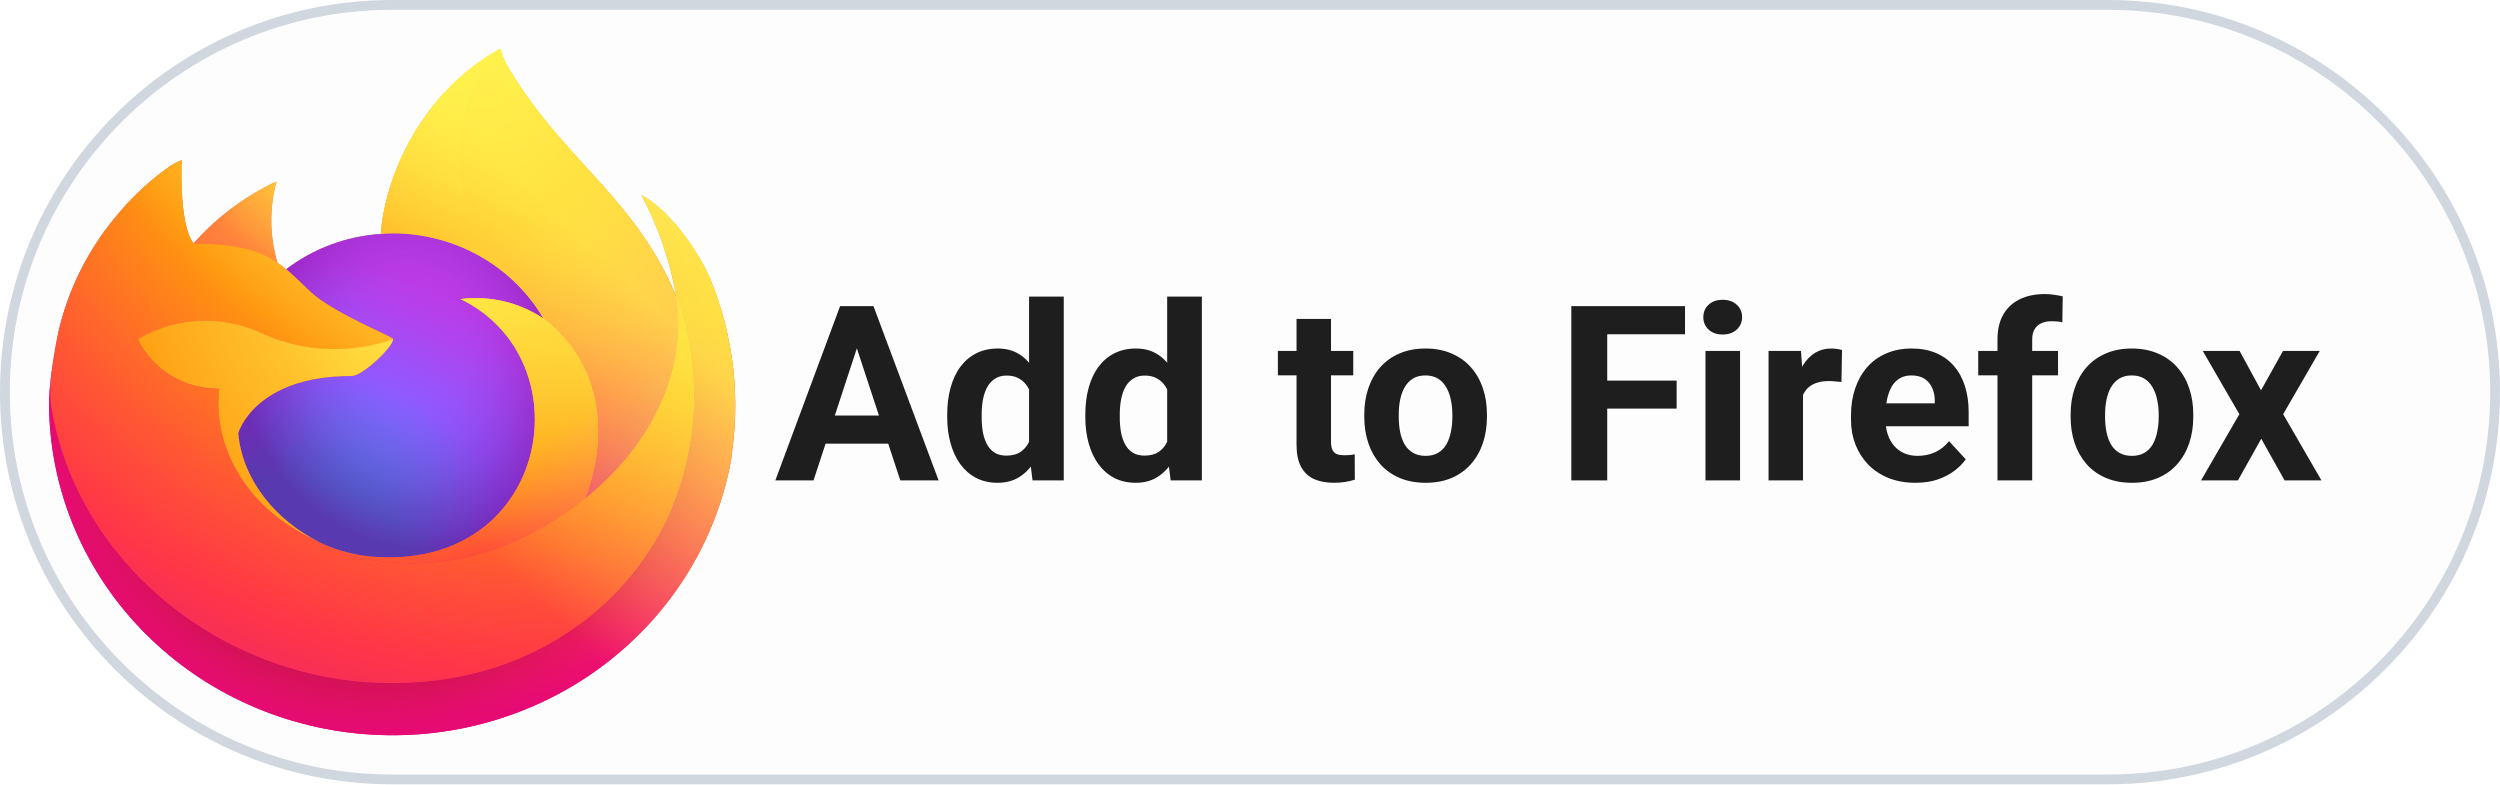
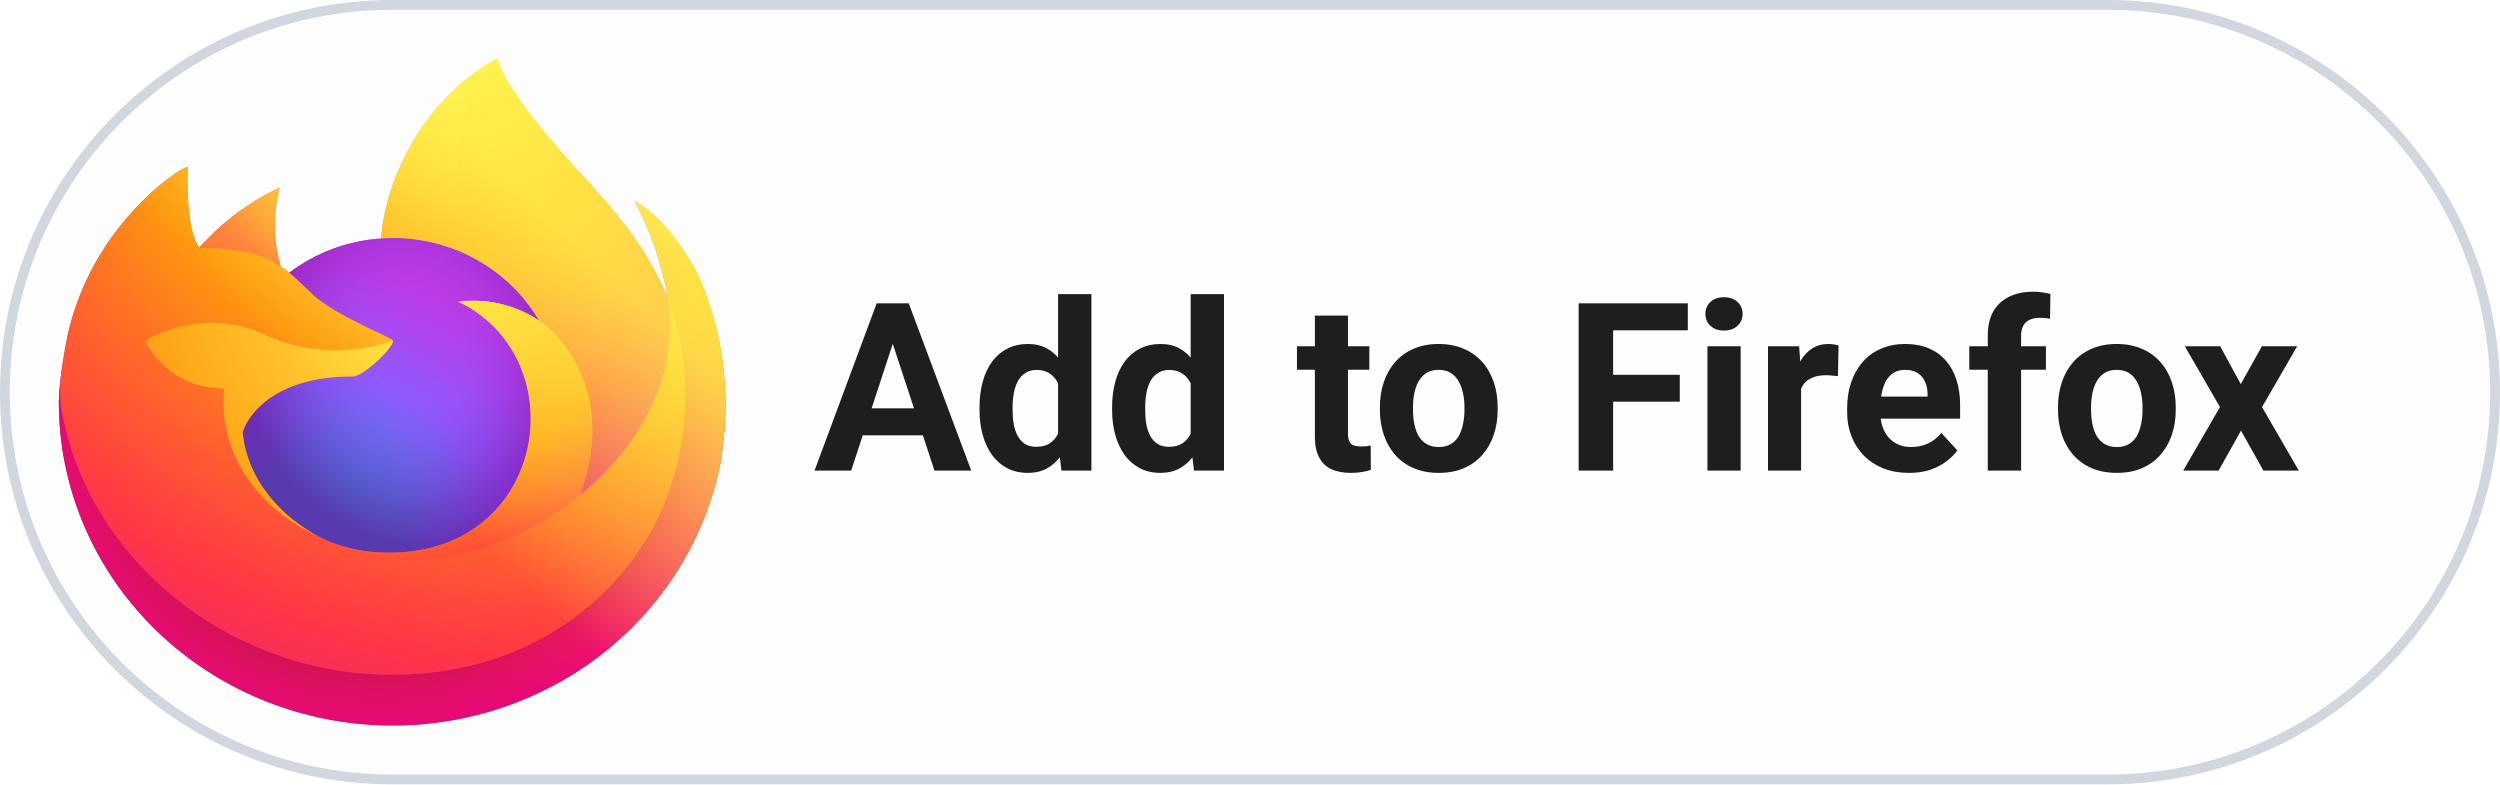
<svg xmlns="http://www.w3.org/2000/svg" width="255" height="80" viewBox="0 0 255 80" fill="none">
  <rect x="0.5" y="0.5" width="254" height="79" rx="39.5" fill="#F6F8FA" fill-opacity="0.2" />
-   <path d="M87.814 34.266L82.98 49H79.085L85.689 31.227H88.168L87.814 34.266ZM91.83 49L86.983 34.266L86.593 31.227H89.095L95.736 49H91.83ZM91.61 42.384V45.252H82.223V42.384H91.61ZM104.964 46.119V30.25H108.504V49H105.318L104.964 46.119ZM96.615 42.555V42.298C96.615 41.289 96.729 40.374 96.957 39.552C97.184 38.722 97.518 38.01 97.957 37.416C98.397 36.822 98.938 36.362 99.581 36.036C100.224 35.711 100.956 35.548 101.778 35.548C102.551 35.548 103.227 35.711 103.805 36.036C104.391 36.362 104.887 36.825 105.294 37.428C105.709 38.022 106.043 38.726 106.295 39.54C106.547 40.345 106.73 41.228 106.844 42.188V42.75C106.73 43.67 106.547 44.524 106.295 45.313C106.043 46.103 105.709 46.795 105.294 47.389C104.887 47.975 104.391 48.43 103.805 48.756C103.219 49.081 102.535 49.244 101.754 49.244C100.932 49.244 100.2 49.077 99.557 48.744C98.922 48.41 98.385 47.942 97.945 47.34C97.514 46.738 97.184 46.03 96.957 45.216C96.729 44.402 96.615 43.515 96.615 42.555ZM100.13 42.298V42.555C100.13 43.1 100.171 43.609 100.252 44.081C100.342 44.553 100.484 44.972 100.68 45.338C100.883 45.696 101.144 45.977 101.461 46.18C101.786 46.376 102.181 46.473 102.645 46.473C103.247 46.473 103.744 46.339 104.134 46.07C104.525 45.794 104.822 45.415 105.025 44.935C105.237 44.455 105.359 43.901 105.392 43.275V41.676C105.367 41.163 105.294 40.703 105.172 40.296C105.058 39.881 104.887 39.527 104.659 39.234C104.439 38.941 104.163 38.714 103.829 38.551C103.504 38.388 103.117 38.307 102.669 38.307C102.214 38.307 101.823 38.412 101.498 38.624C101.172 38.828 100.908 39.108 100.704 39.466C100.509 39.824 100.362 40.248 100.265 40.736C100.175 41.216 100.13 41.737 100.13 42.298ZM119.051 46.119V30.25H122.591V49H119.405L119.051 46.119ZM110.702 42.555V42.298C110.702 41.289 110.816 40.374 111.043 39.552C111.271 38.722 111.605 38.01 112.044 37.416C112.484 36.822 113.025 36.362 113.668 36.036C114.311 35.711 115.043 35.548 115.865 35.548C116.638 35.548 117.314 35.711 117.892 36.036C118.478 36.362 118.974 36.825 119.381 37.428C119.796 38.022 120.13 38.726 120.382 39.54C120.634 40.345 120.817 41.228 120.931 42.188V42.75C120.817 43.67 120.634 44.524 120.382 45.313C120.13 46.103 119.796 46.795 119.381 47.389C118.974 47.975 118.478 48.43 117.892 48.756C117.306 49.081 116.622 49.244 115.841 49.244C115.019 49.244 114.286 49.077 113.644 48.744C113.009 48.41 112.472 47.942 112.032 47.34C111.601 46.738 111.271 46.03 111.043 45.216C110.816 44.402 110.702 43.515 110.702 42.555ZM114.217 42.298V42.555C114.217 43.1 114.258 43.609 114.339 44.081C114.429 44.553 114.571 44.972 114.767 45.338C114.97 45.696 115.23 45.977 115.548 46.18C115.873 46.376 116.268 46.473 116.732 46.473C117.334 46.473 117.831 46.339 118.221 46.07C118.612 45.794 118.909 45.415 119.112 44.935C119.324 44.455 119.446 43.901 119.479 43.275V41.676C119.454 41.163 119.381 40.703 119.259 40.296C119.145 39.881 118.974 39.527 118.746 39.234C118.526 38.941 118.25 38.714 117.916 38.551C117.59 38.388 117.204 38.307 116.756 38.307C116.301 38.307 115.91 38.412 115.584 38.624C115.259 38.828 114.994 39.108 114.791 39.466C114.596 39.824 114.449 40.248 114.352 40.736C114.262 41.216 114.217 41.737 114.217 42.298ZM138.033 35.792V38.282H130.343V35.792H138.033ZM132.247 32.533H135.763V45.02C135.763 45.403 135.812 45.696 135.909 45.899C136.015 46.103 136.17 46.245 136.373 46.327C136.576 46.4 136.833 46.437 137.142 46.437C137.362 46.437 137.557 46.428 137.728 46.412C137.907 46.388 138.058 46.363 138.18 46.339L138.192 48.927C137.891 49.024 137.565 49.102 137.215 49.159C136.865 49.216 136.479 49.244 136.056 49.244C135.283 49.244 134.607 49.118 134.029 48.866C133.46 48.605 133.02 48.19 132.711 47.621C132.402 47.051 132.247 46.302 132.247 45.374V32.533ZM139.156 42.53V42.274C139.156 41.306 139.295 40.414 139.571 39.601C139.848 38.779 140.251 38.067 140.78 37.464C141.309 36.862 141.96 36.394 142.733 36.06C143.506 35.719 144.393 35.548 145.394 35.548C146.395 35.548 147.286 35.719 148.067 36.06C148.849 36.394 149.504 36.862 150.033 37.464C150.57 38.067 150.977 38.779 151.253 39.601C151.53 40.414 151.668 41.306 151.668 42.274V42.53C151.668 43.491 151.53 44.382 151.253 45.204C150.977 46.017 150.57 46.73 150.033 47.34C149.504 47.942 148.853 48.41 148.08 48.744C147.306 49.077 146.419 49.244 145.418 49.244C144.417 49.244 143.526 49.077 142.745 48.744C141.972 48.41 141.317 47.942 140.78 47.34C140.251 46.73 139.848 46.017 139.571 45.204C139.295 44.382 139.156 43.491 139.156 42.53ZM142.672 42.274V42.53C142.672 43.084 142.721 43.6 142.818 44.081C142.916 44.561 143.071 44.984 143.282 45.35C143.502 45.708 143.787 45.989 144.137 46.192C144.487 46.396 144.914 46.498 145.418 46.498C145.907 46.498 146.326 46.396 146.676 46.192C147.026 45.989 147.306 45.708 147.518 45.35C147.73 44.984 147.884 44.561 147.982 44.081C148.088 43.6 148.141 43.084 148.141 42.53V42.274C148.141 41.737 148.088 41.232 147.982 40.76C147.884 40.28 147.726 39.857 147.506 39.491C147.294 39.116 147.014 38.823 146.664 38.612C146.314 38.4 145.89 38.294 145.394 38.294C144.898 38.294 144.474 38.4 144.125 38.612C143.783 38.823 143.502 39.116 143.282 39.491C143.071 39.857 142.916 40.28 142.818 40.76C142.721 41.232 142.672 41.737 142.672 42.274ZM163.937 31.227V49H160.274V31.227H163.937ZM171.017 38.819V41.676H162.936V38.819H171.017ZM171.871 31.227V34.095H162.936V31.227H171.871ZM177.486 35.792V49H173.958V35.792H177.486ZM173.739 32.35C173.739 31.837 173.918 31.414 174.276 31.08C174.634 30.746 175.114 30.58 175.716 30.58C176.31 30.58 176.786 30.746 177.145 31.08C177.511 31.414 177.694 31.837 177.694 32.35C177.694 32.862 177.511 33.285 177.145 33.619C176.786 33.953 176.31 34.12 175.716 34.12C175.114 34.12 174.634 33.953 174.276 33.619C173.918 33.285 173.739 32.862 173.739 32.35ZM183.907 38.673V49H180.392V35.792H183.7L183.907 38.673ZM187.887 35.706L187.826 38.966C187.655 38.941 187.447 38.921 187.203 38.905C186.967 38.88 186.751 38.868 186.556 38.868C186.06 38.868 185.628 38.933 185.262 39.063C184.904 39.185 184.603 39.369 184.359 39.613C184.123 39.857 183.944 40.154 183.822 40.504C183.708 40.854 183.643 41.253 183.626 41.7L182.918 41.48C182.918 40.626 183.004 39.841 183.175 39.124C183.346 38.4 183.594 37.77 183.919 37.232C184.253 36.695 184.66 36.28 185.14 35.987C185.62 35.694 186.17 35.548 186.788 35.548C186.983 35.548 187.183 35.564 187.386 35.597C187.59 35.621 187.757 35.658 187.887 35.706ZM195.382 49.244C194.356 49.244 193.437 49.081 192.623 48.756C191.809 48.422 191.118 47.962 190.548 47.377C189.986 46.791 189.555 46.111 189.254 45.338C188.953 44.557 188.802 43.727 188.802 42.848V42.359C188.802 41.358 188.945 40.443 189.229 39.613C189.514 38.783 189.921 38.062 190.45 37.452C190.987 36.842 191.638 36.374 192.403 36.048C193.168 35.715 194.031 35.548 194.991 35.548C195.927 35.548 196.757 35.703 197.481 36.012C198.206 36.321 198.812 36.76 199.3 37.33C199.797 37.9 200.171 38.583 200.423 39.381C200.676 40.17 200.802 41.049 200.802 42.018V43.482H190.304V41.139H197.347V40.87C197.347 40.382 197.258 39.947 197.079 39.564C196.908 39.173 196.647 38.864 196.297 38.636C195.947 38.408 195.5 38.294 194.955 38.294C194.491 38.294 194.092 38.396 193.758 38.6C193.425 38.803 193.152 39.088 192.94 39.454C192.737 39.82 192.582 40.252 192.477 40.748C192.379 41.236 192.33 41.773 192.33 42.359V42.848C192.33 43.377 192.403 43.865 192.55 44.312C192.704 44.76 192.92 45.147 193.197 45.472C193.482 45.798 193.823 46.05 194.222 46.229C194.629 46.408 195.089 46.498 195.602 46.498C196.236 46.498 196.826 46.376 197.372 46.131C197.925 45.879 198.401 45.501 198.8 44.996L200.509 46.852C200.232 47.25 199.854 47.633 199.374 47.999C198.902 48.365 198.332 48.666 197.665 48.902C196.997 49.13 196.236 49.244 195.382 49.244ZM207.284 49H203.744V34.62C203.744 33.619 203.939 32.777 204.33 32.093C204.728 31.401 205.286 30.881 206.002 30.531C206.726 30.173 207.585 29.994 208.578 29.994C208.903 29.994 209.216 30.018 209.518 30.067C209.819 30.108 210.112 30.16 210.396 30.226L210.36 32.874C210.205 32.834 210.042 32.805 209.872 32.789C209.701 32.773 209.501 32.765 209.273 32.765C208.85 32.765 208.488 32.838 208.187 32.984C207.894 33.123 207.67 33.33 207.516 33.607C207.361 33.884 207.284 34.221 207.284 34.62V49ZM209.92 35.792V38.282H201.778V35.792H209.92ZM211.202 42.53V42.274C211.202 41.306 211.34 40.414 211.617 39.601C211.894 38.779 212.297 38.067 212.826 37.464C213.355 36.862 214.006 36.394 214.779 36.06C215.552 35.719 216.439 35.548 217.44 35.548C218.441 35.548 219.332 35.719 220.113 36.06C220.895 36.394 221.55 36.862 222.079 37.464C222.616 38.067 223.023 38.779 223.299 39.601C223.576 40.414 223.714 41.306 223.714 42.274V42.53C223.714 43.491 223.576 44.382 223.299 45.204C223.023 46.017 222.616 46.73 222.079 47.34C221.55 47.942 220.899 48.41 220.125 48.744C219.352 49.077 218.465 49.244 217.464 49.244C216.463 49.244 215.572 49.077 214.791 48.744C214.018 48.41 213.363 47.942 212.826 47.34C212.297 46.73 211.894 46.017 211.617 45.204C211.34 44.382 211.202 43.491 211.202 42.53ZM214.718 42.274V42.53C214.718 43.084 214.767 43.6 214.864 44.081C214.962 44.561 215.117 44.984 215.328 45.35C215.548 45.708 215.833 45.989 216.183 46.192C216.533 46.396 216.96 46.498 217.464 46.498C217.953 46.498 218.372 46.396 218.722 46.192C219.072 45.989 219.352 45.708 219.564 45.35C219.776 44.984 219.93 44.561 220.028 44.081C220.134 43.6 220.187 43.084 220.187 42.53V42.274C220.187 41.737 220.134 41.232 220.028 40.76C219.93 40.28 219.771 39.857 219.552 39.491C219.34 39.116 219.059 38.823 218.709 38.612C218.36 38.4 217.936 38.294 217.44 38.294C216.944 38.294 216.52 38.4 216.17 38.612C215.829 38.823 215.548 39.116 215.328 39.491C215.117 39.857 214.962 40.28 214.864 40.76C214.767 41.232 214.718 41.737 214.718 42.274ZM228.438 35.792L230.624 39.808L232.87 35.792H236.617L232.882 42.249L236.788 49H233.028L230.648 44.752L228.268 49H224.508L228.414 42.249L224.679 35.792H228.438Z" fill="#1E1E1E" />
-   <path d="M72.463 28.504C70.94 24.957 67.852 21.127 65.433 19.916C67.158 23.15 68.355 26.623 68.982 30.212L68.988 30.268C65.026 20.708 58.31 16.848 52.822 8.452C52.545 8.027 52.267 7.602 51.997 7.153C51.842 6.896 51.718 6.665 51.611 6.452C51.383 6.026 51.208 5.575 51.088 5.109C51.088 5.087 51.08 5.066 51.066 5.05C51.051 5.034 51.031 5.024 51.008 5.021C50.987 5.015 50.964 5.015 50.942 5.021C50.938 5.021 50.931 5.029 50.925 5.031C50.92 5.032 50.908 5.04 50.9 5.044L50.913 5.021C42.112 10.011 39.124 19.247 38.852 23.87C35.336 24.103 31.974 25.357 29.205 27.469C28.917 27.232 28.615 27.01 28.301 26.805C27.503 24.099 27.469 21.235 28.203 18.512C24.97 20.028 22.098 22.177 19.768 24.824H19.752C18.363 23.119 18.461 17.499 18.54 16.325C18.129 16.485 17.737 16.686 17.37 16.926C16.144 17.774 14.998 18.724 13.945 19.767C12.746 20.945 11.65 22.218 10.67 23.573V23.578V23.572C8.417 26.664 6.819 30.157 5.968 33.85L5.921 34.074C5.855 34.373 5.618 35.868 5.577 36.193C5.577 36.218 5.571 36.242 5.569 36.267C5.262 37.811 5.072 39.374 5 40.945V41.12C5.015 49.611 8.318 57.787 14.255 64.036C20.192 70.284 28.333 74.15 37.07 74.871C45.807 75.591 54.506 73.114 61.449 67.928C68.392 62.742 73.075 55.224 74.573 46.858C74.632 46.42 74.68 45.987 74.732 45.544C75.454 39.768 74.672 33.909 72.459 28.499L72.463 28.504ZM32.075 55.066C32.239 55.142 32.392 55.224 32.561 55.297L32.585 55.312C32.415 55.233 32.245 55.151 32.075 55.066ZM68.989 30.278V30.246L68.995 30.282L68.989 30.278Z" fill="url(#paint0_linear_3_192)" />
-   <path d="M72.463 28.504C70.94 24.957 67.851 21.127 65.433 19.916C67.157 23.15 68.355 26.623 68.982 30.212V30.244L68.988 30.28C71.689 37.764 71.299 45.97 67.897 53.182C63.881 61.526 54.164 70.078 38.947 69.658C22.51 69.207 8.026 57.393 5.323 41.923C4.83 39.484 5.323 38.247 5.57 36.264C5.233 37.804 5.044 39.371 5.007 40.946V41.121C5.023 49.611 8.325 57.788 14.262 64.036C20.199 70.285 28.34 74.151 37.077 74.871C45.814 75.592 54.513 73.115 61.456 67.928C68.399 62.742 73.082 55.224 74.58 46.858C74.639 46.421 74.687 45.987 74.739 45.545C75.461 39.769 74.68 33.909 72.466 28.5L72.463 28.504Z" fill="url(#paint1_radial_3_192)" />
-   <path d="M72.463 28.504C70.94 24.957 67.851 21.127 65.433 19.916C67.157 23.15 68.355 26.623 68.982 30.212V30.244L68.988 30.28C71.689 37.764 71.299 45.97 67.897 53.182C63.881 61.526 54.164 70.078 38.947 69.658C22.51 69.207 8.026 57.393 5.323 41.923C4.83 39.484 5.323 38.247 5.57 36.264C5.233 37.804 5.044 39.371 5.007 40.946V41.121C5.023 49.611 8.325 57.788 14.262 64.036C20.199 70.285 28.34 74.151 37.077 74.871C45.814 75.592 54.513 73.115 61.456 67.928C68.399 62.742 73.082 55.224 74.58 46.858C74.639 46.421 74.687 45.987 74.739 45.545C75.461 39.769 74.68 33.909 72.466 28.5L72.463 28.504Z" fill="url(#paint2_radial_3_192)" />
-   <path d="M55.429 32.488C55.505 32.539 55.575 32.591 55.647 32.643C54.766 31.131 53.671 29.748 52.392 28.532C41.497 17.983 49.537 5.665 50.893 5.035L50.906 5.016C42.105 10.006 39.116 19.242 38.845 23.864C39.254 23.837 39.659 23.804 40.077 23.804C43.199 23.81 46.265 24.616 48.961 26.141C51.658 27.666 53.889 29.855 55.429 32.486V32.488Z" fill="url(#paint3_radial_3_192)" />
-   <path d="M40.095 34.598C40.037 35.442 36.957 38.352 35.88 38.352C25.917 38.352 24.299 44.189 24.299 44.189C24.74 49.104 28.277 53.154 32.552 55.29C32.748 55.388 32.946 55.477 33.144 55.563C33.487 55.71 33.83 55.846 34.173 55.971C35.64 56.474 37.177 56.761 38.732 56.823C56.2 57.616 59.581 36.6 46.977 30.498C49.95 30.123 52.961 30.831 55.426 32.484C53.886 29.854 51.655 27.664 48.959 26.14C46.262 24.614 43.197 23.808 40.074 23.802C39.658 23.802 39.251 23.836 38.842 23.863C35.326 24.096 31.964 25.35 29.195 27.462C29.73 27.899 30.333 28.484 31.603 29.697C33.981 31.965 40.079 34.315 40.093 34.591L40.095 34.598Z" fill="url(#paint4_radial_3_192)" />
-   <path d="M40.095 34.598C40.037 35.442 36.957 38.352 35.88 38.352C25.917 38.352 24.299 44.189 24.299 44.189C24.74 49.104 28.277 53.154 32.552 55.29C32.748 55.388 32.946 55.477 33.144 55.563C33.487 55.71 33.83 55.846 34.173 55.971C35.64 56.474 37.177 56.761 38.732 56.823C56.2 57.616 59.581 36.6 46.977 30.498C49.95 30.123 52.961 30.831 55.426 32.484C53.886 29.854 51.655 27.664 48.959 26.14C46.262 24.614 43.197 23.808 40.074 23.802C39.658 23.802 39.251 23.836 38.842 23.863C35.326 24.096 31.964 25.35 29.195 27.462C29.73 27.899 30.333 28.484 31.603 29.697C33.981 31.965 40.079 34.315 40.093 34.591L40.095 34.598Z" fill="url(#paint5_radial_3_192)" />
-   <path d="M27.563 26.342C27.847 26.517 28.081 26.669 28.287 26.807C27.488 24.101 27.454 21.237 28.188 18.514C24.956 20.03 22.084 22.179 19.753 24.826C19.924 24.821 25.007 24.733 27.563 26.342Z" fill="url(#paint6_radial_3_192)" />
-   <path d="M5.316 41.925C8.021 57.395 22.504 69.213 38.941 69.66C54.157 70.077 63.877 61.523 67.891 53.184C71.292 45.972 71.683 37.766 68.982 30.282V30.249C68.982 30.224 68.976 30.209 68.982 30.217L68.988 30.274C70.231 38.133 66.103 45.743 59.648 50.9L59.628 50.943C47.052 60.862 35.018 56.926 32.586 55.321C32.416 55.242 32.246 55.16 32.076 55.075C24.744 51.681 21.715 45.217 22.366 39.666C20.625 39.691 18.915 39.227 17.441 38.33C15.968 37.432 14.795 36.141 14.065 34.611C15.989 33.469 18.184 32.824 20.439 32.736C22.695 32.648 24.936 33.121 26.949 34.11C31.098 35.934 35.819 36.113 40.104 34.611C40.09 34.335 33.992 31.984 31.614 29.717C30.344 28.504 29.741 27.92 29.206 27.482C28.917 27.245 28.616 27.023 28.302 26.818C28.094 26.681 27.86 26.532 27.579 26.353C25.023 24.744 19.94 24.833 19.772 24.837H19.755C18.367 23.133 18.464 17.512 18.544 16.338C18.133 16.498 17.741 16.7 17.374 16.939C16.148 17.787 15.002 18.737 13.949 19.78C12.745 20.955 11.645 22.225 10.66 23.577C8.407 26.669 6.809 30.161 5.958 33.854C5.941 33.923 4.696 39.194 5.31 41.927L5.316 41.925Z" fill="url(#paint7_radial_3_192)" />
-   <path d="M52.391 28.531C53.67 29.747 54.766 31.133 55.646 32.645C55.838 32.786 56.018 32.926 56.171 33.062C64.116 40.153 59.953 50.177 59.643 50.886C66.097 45.738 70.221 38.122 68.983 30.261C65.019 20.692 58.296 16.831 52.817 8.435C52.539 8.011 52.261 7.585 51.991 7.136C51.837 6.88 51.713 6.648 51.605 6.436C51.377 6.009 51.202 5.558 51.083 5.092C51.083 5.07 51.075 5.05 51.06 5.033C51.045 5.017 51.025 5.007 51.003 5.004C50.981 4.999 50.959 4.999 50.937 5.004C50.932 5.004 50.925 5.012 50.92 5.014C50.914 5.016 50.903 5.024 50.895 5.027C49.539 5.65 41.501 17.975 52.395 28.516L52.391 28.531Z" fill="url(#paint8_radial_3_192)" />
-   <path d="M56.17 33.066C56.017 32.93 55.837 32.79 55.645 32.649C55.573 32.597 55.503 32.546 55.427 32.494C52.962 30.841 49.951 30.133 46.978 30.508C59.581 36.609 56.2 57.621 38.733 56.833C37.178 56.771 35.641 56.484 34.173 55.981C33.831 55.857 33.488 55.721 33.145 55.573C32.947 55.485 32.749 55.398 32.553 55.3L32.578 55.315C35.013 56.925 47.044 60.858 59.62 50.937L59.64 50.894C59.954 50.184 64.117 40.16 56.168 33.069L56.17 33.066Z" fill="url(#paint9_radial_3_192)" />
-   <path d="M24.299 44.184C24.299 44.184 25.917 38.347 35.881 38.347C36.958 38.347 40.04 35.436 40.096 34.592C35.811 36.095 31.09 35.915 26.94 34.092C24.927 33.103 22.686 32.63 20.431 32.718C18.176 32.805 15.981 33.451 14.057 34.592C14.787 36.122 15.96 37.414 17.433 38.311C18.907 39.209 20.617 39.673 22.357 39.648C21.708 45.196 24.737 51.66 32.068 55.056C32.231 55.133 32.385 55.215 32.553 55.288C28.274 53.147 24.741 49.099 24.299 44.187V44.184Z" fill="url(#paint10_radial_3_192)" />
-   <path d="M72.463 28.504C70.94 24.957 67.852 21.127 65.433 19.916C67.158 23.15 68.355 26.623 68.982 30.212L68.988 30.268C65.026 20.708 58.31 16.848 52.822 8.452C52.545 8.027 52.267 7.602 51.997 7.153C51.842 6.896 51.718 6.665 51.611 6.452C51.383 6.026 51.208 5.575 51.088 5.109C51.088 5.087 51.08 5.066 51.066 5.05C51.051 5.034 51.031 5.024 51.009 5.021C50.987 5.015 50.964 5.015 50.943 5.021C50.938 5.021 50.931 5.029 50.925 5.031C50.92 5.032 50.908 5.04 50.9 5.044L50.914 5.021C42.112 10.011 39.124 19.247 38.853 23.87C39.261 23.843 39.666 23.809 40.084 23.809C43.207 23.815 46.272 24.622 48.969 26.146C51.665 27.671 53.897 29.861 55.436 32.491C52.971 30.838 49.96 30.13 46.987 30.505C59.591 36.607 56.209 57.618 38.742 56.83C37.187 56.768 35.65 56.481 34.183 55.978C33.84 55.854 33.497 55.718 33.154 55.57C32.956 55.483 32.758 55.395 32.563 55.297L32.587 55.312C32.417 55.233 32.247 55.151 32.077 55.066C32.241 55.142 32.394 55.224 32.563 55.297C28.283 53.156 24.75 49.108 24.309 44.196C24.309 44.196 25.926 38.359 35.891 38.359C36.968 38.359 40.05 35.449 40.105 34.605C40.091 34.329 33.993 31.978 31.615 29.711C30.345 28.498 29.742 27.914 29.207 27.476C28.919 27.239 28.617 27.017 28.303 26.812C27.505 24.106 27.471 21.242 28.205 18.519C24.972 20.035 22.1 22.184 19.77 24.831H19.754C18.365 23.126 18.463 17.506 18.542 16.332C18.131 16.492 17.739 16.694 17.372 16.933C16.146 17.781 15 18.731 13.947 19.774C12.748 20.952 11.652 22.225 10.672 23.58C8.419 26.672 6.821 30.164 5.97 33.857L5.923 34.081C5.857 34.38 5.562 35.896 5.519 36.222C5.249 37.787 5.076 39.366 5.002 40.952V41.127C5.018 49.618 8.32 57.794 14.257 64.043C20.194 70.291 28.335 74.157 37.072 74.877C45.809 75.598 54.508 73.121 61.451 67.935C68.394 62.749 73.077 55.231 74.575 46.865C74.634 46.427 74.681 45.994 74.734 45.551C75.456 39.775 74.674 33.916 72.461 28.506L72.463 28.504Z" fill="url(#paint11_linear_3_192)" />
+   <path d="M91.461 33.855L86.82 48H83.082L89.422 30.938H91.801L91.461 33.855ZM95.316 48L90.664 33.855L90.289 30.938H92.691L99.066 48H95.316ZM95.106 41.648V44.402H86.094V41.648H95.106ZM107.926 45.234V30H111.324V48H108.266L107.926 45.234ZM99.91 41.812V41.566C99.91 40.598 100.02 39.719 100.238 38.93C100.457 38.133 100.777 37.449 101.199 36.879C101.621 36.309 102.141 35.867 102.758 35.555C103.375 35.242 104.078 35.086 104.867 35.086C105.609 35.086 106.258 35.242 106.812 35.555C107.375 35.867 107.852 36.312 108.242 36.891C108.641 37.461 108.961 38.137 109.203 38.918C109.445 39.691 109.621 40.539 109.73 41.461V42C109.621 42.883 109.445 43.703 109.203 44.461C108.961 45.219 108.641 45.883 108.242 46.453C107.852 47.016 107.375 47.453 106.812 47.766C106.25 48.078 105.594 48.234 104.844 48.234C104.055 48.234 103.352 48.074 102.734 47.754C102.125 47.434 101.609 46.984 101.188 46.406C100.773 45.828 100.457 45.148 100.238 44.367C100.02 43.586 99.91 42.734 99.91 41.812ZM103.285 41.566V41.812C103.285 42.336 103.324 42.824 103.402 43.277C103.488 43.73 103.625 44.133 103.812 44.484C104.008 44.828 104.258 45.098 104.562 45.293C104.875 45.48 105.254 45.574 105.699 45.574C106.277 45.574 106.754 45.445 107.129 45.188C107.504 44.922 107.789 44.559 107.984 44.098C108.188 43.637 108.305 43.105 108.336 42.504V40.969C108.312 40.477 108.242 40.035 108.125 39.645C108.016 39.246 107.852 38.906 107.633 38.625C107.422 38.344 107.156 38.125 106.836 37.969C106.523 37.812 106.152 37.734 105.723 37.734C105.285 37.734 104.91 37.836 104.598 38.039C104.285 38.234 104.031 38.504 103.836 38.848C103.648 39.191 103.508 39.598 103.414 40.066C103.328 40.527 103.285 41.027 103.285 41.566ZM121.449 45.234V30H124.848V48H121.789L121.449 45.234ZM113.434 41.812V41.566C113.434 40.598 113.543 39.719 113.762 38.93C113.98 38.133 114.301 37.449 114.723 36.879C115.145 36.309 115.664 35.867 116.281 35.555C116.898 35.242 117.602 35.086 118.391 35.086C119.133 35.086 119.781 35.242 120.336 35.555C120.898 35.867 121.375 36.312 121.766 36.891C122.164 37.461 122.484 38.137 122.727 38.918C122.969 39.691 123.145 40.539 123.254 41.461V42C123.145 42.883 122.969 43.703 122.727 44.461C122.484 45.219 122.164 45.883 121.766 46.453C121.375 47.016 120.898 47.453 120.336 47.766C119.773 48.078 119.117 48.234 118.367 48.234C117.578 48.234 116.875 48.074 116.258 47.754C115.648 47.434 115.133 46.984 114.711 46.406C114.297 45.828 113.98 45.148 113.762 44.367C113.543 43.586 113.434 42.734 113.434 41.812ZM116.809 41.566V41.812C116.809 42.336 116.848 42.824 116.926 43.277C117.012 43.73 117.148 44.133 117.336 44.484C117.531 44.828 117.781 45.098 118.086 45.293C118.398 45.48 118.777 45.574 119.223 45.574C119.801 45.574 120.277 45.445 120.652 45.188C121.027 44.922 121.312 44.559 121.508 44.098C121.711 43.637 121.828 43.105 121.859 42.504V40.969C121.836 40.477 121.766 40.035 121.648 39.645C121.539 39.246 121.375 38.906 121.156 38.625C120.945 38.344 120.68 38.125 120.359 37.969C120.047 37.812 119.676 37.734 119.246 37.734C118.809 37.734 118.434 37.836 118.121 38.039C117.809 38.234 117.555 38.504 117.359 38.848C117.172 39.191 117.031 39.598 116.938 40.066C116.852 40.527 116.809 41.027 116.809 41.566ZM139.672 35.32V37.711H132.289V35.32H139.672ZM134.117 32.191H137.492V44.18C137.492 44.547 137.539 44.828 137.633 45.023C137.734 45.219 137.883 45.355 138.078 45.434C138.273 45.504 138.52 45.539 138.816 45.539C139.027 45.539 139.215 45.531 139.379 45.516C139.551 45.492 139.695 45.469 139.812 45.445L139.824 47.93C139.535 48.023 139.223 48.098 138.887 48.152C138.551 48.207 138.18 48.234 137.773 48.234C137.031 48.234 136.383 48.113 135.828 47.871C135.281 47.621 134.859 47.223 134.562 46.676C134.266 46.129 134.117 45.41 134.117 44.52V32.191ZM140.75 41.789V41.543C140.75 40.613 140.883 39.758 141.148 38.977C141.414 38.188 141.801 37.504 142.309 36.926C142.816 36.348 143.441 35.898 144.184 35.578C144.926 35.25 145.777 35.086 146.738 35.086C147.699 35.086 148.555 35.25 149.305 35.578C150.055 35.898 150.684 36.348 151.191 36.926C151.707 37.504 152.098 38.188 152.363 38.977C152.629 39.758 152.762 40.613 152.762 41.543V41.789C152.762 42.711 152.629 43.566 152.363 44.355C152.098 45.137 151.707 45.82 151.191 46.406C150.684 46.984 150.059 47.434 149.316 47.754C148.574 48.074 147.723 48.234 146.762 48.234C145.801 48.234 144.945 48.074 144.195 47.754C143.453 47.434 142.824 46.984 142.309 46.406C141.801 45.82 141.414 45.137 141.148 44.355C140.883 43.566 140.75 42.711 140.75 41.789ZM144.125 41.543V41.789C144.125 42.32 144.172 42.816 144.266 43.277C144.359 43.738 144.508 44.145 144.711 44.496C144.922 44.84 145.195 45.109 145.531 45.305C145.867 45.5 146.277 45.598 146.762 45.598C147.23 45.598 147.633 45.5 147.969 45.305C148.305 45.109 148.574 44.84 148.777 44.496C148.98 44.145 149.129 43.738 149.223 43.277C149.324 42.816 149.375 42.32 149.375 41.789V41.543C149.375 41.027 149.324 40.543 149.223 40.09C149.129 39.629 148.977 39.223 148.766 38.871C148.562 38.512 148.293 38.23 147.957 38.027C147.621 37.824 147.215 37.723 146.738 37.723C146.262 37.723 145.855 37.824 145.52 38.027C145.191 38.23 144.922 38.512 144.711 38.871C144.508 39.223 144.359 39.629 144.266 40.09C144.172 40.543 144.125 41.027 144.125 41.543ZM164.539 30.938V48H161.023V30.938H164.539ZM171.336 38.227V40.969H163.578V38.227H171.336ZM172.156 30.938V33.691H163.578V30.938H172.156ZM177.547 35.32V48H174.16V35.32H177.547ZM173.949 32.016C173.949 31.523 174.121 31.117 174.465 30.797C174.809 30.477 175.27 30.316 175.848 30.316C176.418 30.316 176.875 30.477 177.219 30.797C177.57 31.117 177.746 31.523 177.746 32.016C177.746 32.508 177.57 32.914 177.219 33.234C176.875 33.555 176.418 33.715 175.848 33.715C175.27 33.715 174.809 33.555 174.465 33.234C174.121 32.914 173.949 32.508 173.949 32.016ZM183.711 38.086V48H180.336V35.32H183.512L183.711 38.086ZM187.531 35.238L187.473 38.367C187.309 38.344 187.109 38.324 186.875 38.309C186.648 38.285 186.441 38.273 186.254 38.273C185.777 38.273 185.363 38.336 185.012 38.461C184.668 38.578 184.379 38.754 184.145 38.988C183.918 39.223 183.746 39.508 183.629 39.844C183.52 40.18 183.457 40.562 183.441 40.992L182.762 40.781C182.762 39.961 182.844 39.207 183.008 38.52C183.172 37.824 183.41 37.219 183.723 36.703C184.043 36.188 184.434 35.789 184.895 35.508C185.355 35.227 185.883 35.086 186.477 35.086C186.664 35.086 186.855 35.102 187.051 35.133C187.246 35.156 187.406 35.191 187.531 35.238ZM194.727 48.234C193.742 48.234 192.859 48.078 192.078 47.766C191.297 47.445 190.633 47.004 190.086 46.441C189.547 45.879 189.133 45.227 188.844 44.484C188.555 43.734 188.41 42.938 188.41 42.094V41.625C188.41 40.664 188.547 39.785 188.82 38.988C189.094 38.191 189.484 37.5 189.992 36.914C190.508 36.328 191.133 35.879 191.867 35.566C192.602 35.246 193.43 35.086 194.352 35.086C195.25 35.086 196.047 35.234 196.742 35.531C197.438 35.828 198.02 36.25 198.488 36.797C198.965 37.344 199.324 38 199.566 38.766C199.809 39.523 199.93 40.367 199.93 41.297V42.703H189.852V40.453H196.613V40.195C196.613 39.727 196.527 39.309 196.355 38.941C196.191 38.566 195.941 38.27 195.605 38.051C195.27 37.832 194.84 37.723 194.316 37.723C193.871 37.723 193.488 37.82 193.168 38.016C192.848 38.211 192.586 38.484 192.383 38.836C192.188 39.188 192.039 39.602 191.938 40.078C191.844 40.547 191.797 41.062 191.797 41.625V42.094C191.797 42.602 191.867 43.07 192.008 43.5C192.156 43.93 192.363 44.301 192.629 44.613C192.902 44.926 193.23 45.168 193.613 45.34C194.004 45.512 194.445 45.598 194.938 45.598C195.547 45.598 196.113 45.48 196.637 45.246C197.168 45.004 197.625 44.641 198.008 44.156L199.648 45.938C199.383 46.32 199.02 46.688 198.559 47.039C198.105 47.391 197.559 47.68 196.918 47.906C196.277 48.125 195.547 48.234 194.727 48.234ZM206.152 48H202.754V34.195C202.754 33.234 202.941 32.426 203.316 31.77C203.699 31.105 204.234 30.605 204.922 30.27C205.617 29.926 206.441 29.754 207.395 29.754C207.707 29.754 208.008 29.777 208.297 29.824C208.586 29.863 208.867 29.914 209.141 29.977L209.105 32.52C208.957 32.48 208.801 32.453 208.637 32.438C208.473 32.422 208.281 32.414 208.062 32.414C207.656 32.414 207.309 32.484 207.02 32.625C206.738 32.758 206.523 32.957 206.375 33.223C206.227 33.488 206.152 33.812 206.152 34.195V48ZM208.684 35.32V37.711H200.867V35.32H208.684ZM209.914 41.789V41.543C209.914 40.613 210.047 39.758 210.312 38.977C210.578 38.188 210.965 37.504 211.473 36.926C211.98 36.348 212.605 35.898 213.348 35.578C214.09 35.25 214.941 35.086 215.902 35.086C216.863 35.086 217.719 35.25 218.469 35.578C219.219 35.898 219.848 36.348 220.355 36.926C220.871 37.504 221.262 38.188 221.527 38.977C221.793 39.758 221.926 40.613 221.926 41.543V41.789C221.926 42.711 221.793 43.566 221.527 44.355C221.262 45.137 220.871 45.82 220.355 46.406C219.848 46.984 219.223 47.434 218.48 47.754C217.738 48.074 216.887 48.234 215.926 48.234C214.965 48.234 214.109 48.074 213.359 47.754C212.617 47.434 211.988 46.984 211.473 46.406C210.965 45.82 210.578 45.137 210.312 44.355C210.047 43.566 209.914 42.711 209.914 41.789ZM213.289 41.543V41.789C213.289 42.32 213.336 42.816 213.43 43.277C213.523 43.738 213.672 44.145 213.875 44.496C214.086 44.84 214.359 45.109 214.695 45.305C215.031 45.5 215.441 45.598 215.926 45.598C216.395 45.598 216.797 45.5 217.133 45.305C217.469 45.109 217.738 44.84 217.941 44.496C218.145 44.145 218.293 43.738 218.387 43.277C218.488 42.816 218.539 42.32 218.539 41.789V41.543C218.539 41.027 218.488 40.543 218.387 40.09C218.293 39.629 218.141 39.223 217.93 38.871C217.727 38.512 217.457 38.23 217.121 38.027C216.785 37.824 216.379 37.723 215.902 37.723C215.426 37.723 215.02 37.824 214.684 38.027C214.355 38.23 214.086 38.512 213.875 38.871C213.672 39.223 213.523 39.629 213.43 40.09C213.336 40.543 213.289 41.027 213.289 41.543ZM226.461 35.32L228.559 39.176L230.715 35.32H234.312L230.727 41.52L234.477 48H230.867L228.582 43.922L226.297 48H222.688L226.438 41.52L222.852 35.32H226.461Z" fill="#1E1E1E" />
+   <path d="M71.535 28.833C70.056 25.387 67.056 21.666 64.706 20.49C66.382 23.631 67.544 27.005 68.154 30.491L68.16 30.547C64.311 21.26 57.787 17.509 52.456 9.353C52.186 8.941 51.916 8.527 51.654 8.091C51.504 7.842 51.383 7.618 51.279 7.411C51.058 6.996 50.887 6.558 50.771 6.105C50.771 6.085 50.764 6.064 50.749 6.049C50.735 6.033 50.715 6.023 50.694 6.02C50.673 6.015 50.651 6.015 50.63 6.02C50.625 6.02 50.618 6.028 50.613 6.03C50.608 6.031 50.596 6.039 50.589 6.042L50.602 6.02C42.051 10.868 39.149 19.84 38.885 24.331C35.469 24.557 32.204 25.776 29.514 27.827C29.233 27.597 28.94 27.381 28.636 27.182C27.86 24.553 27.827 21.771 28.54 19.126C25.4 20.599 22.61 22.687 20.346 25.258H20.33C18.981 23.602 19.076 18.142 19.153 17.001C18.754 17.157 18.373 17.352 18.017 17.586C16.826 18.409 15.713 19.332 14.69 20.345C13.524 21.489 12.46 22.726 11.508 24.042V24.047V24.041C9.32 27.045 7.767 30.438 6.941 34.026L6.895 34.243C6.831 34.533 6.6 35.986 6.56 36.301C6.56 36.326 6.555 36.349 6.552 36.374C6.254 37.873 6.07 39.392 6 40.918V41.088C6.015 49.336 9.223 57.279 14.991 63.349C20.758 69.419 28.666 73.174 37.154 73.874C45.641 74.574 54.091 72.168 60.836 67.13C67.581 62.092 72.13 54.789 73.585 46.662C73.642 46.236 73.689 45.816 73.74 45.386C74.441 39.775 73.682 34.083 71.531 28.828L71.535 28.833ZM32.301 54.636C32.461 54.709 32.61 54.789 32.773 54.86L32.797 54.874C32.632 54.798 32.467 54.718 32.301 54.636ZM68.161 30.556V30.524L68.167 30.559L68.161 30.556Z" fill="url(#paint0_linear_3_192)" />
+   <path d="M71.535 28.833C70.056 25.387 67.056 21.666 64.706 20.49C66.382 23.631 67.544 27.005 68.153 30.491V30.523L68.16 30.558C70.784 37.828 70.404 45.799 67.1 52.805C63.199 60.911 53.759 69.219 38.977 68.811C23.01 68.373 8.94 56.896 6.313 41.869C5.835 39.498 6.313 38.297 6.554 36.37C6.226 37.867 6.043 39.389 6.007 40.919V41.089C6.022 49.337 9.23 57.28 14.998 63.35C20.765 69.419 28.673 73.175 37.161 73.875C45.648 74.575 54.098 72.168 60.843 67.131C67.588 62.093 72.136 54.789 73.592 46.663C73.649 46.237 73.696 45.816 73.746 45.387C74.448 39.776 73.689 34.084 71.538 28.829L71.535 28.833Z" fill="url(#paint1_radial_3_192)" />
+   <path d="M71.535 28.833C70.056 25.387 67.056 21.666 64.706 20.49C66.382 23.631 67.544 27.005 68.153 30.491V30.523L68.16 30.558C70.784 37.828 70.404 45.799 67.1 52.805C63.199 60.911 53.759 69.219 38.977 68.811C23.01 68.373 8.94 56.896 6.313 41.869C5.835 39.498 6.313 38.297 6.554 36.37C6.226 37.867 6.043 39.389 6.007 40.919V41.089C6.022 49.337 9.23 57.28 14.998 63.35C20.765 69.419 28.673 73.175 37.161 73.875C45.648 74.575 54.098 72.168 60.843 67.131C67.588 62.093 72.136 54.789 73.592 46.663C73.649 46.237 73.696 45.816 73.746 45.387C74.448 39.776 73.689 34.084 71.538 28.829L71.535 28.833Z" fill="url(#paint2_radial_3_192)" />
+   <path d="M54.988 32.702C55.062 32.753 55.13 32.803 55.2 32.853C54.344 31.385 53.28 30.041 52.038 28.86C41.454 18.612 49.265 6.646 50.581 6.034L50.595 6.015C42.044 10.863 39.142 19.835 38.878 24.325C39.275 24.299 39.669 24.267 40.074 24.267C43.108 24.272 46.086 25.056 48.705 26.537C51.325 28.018 53.492 30.145 54.988 32.701V32.702Z" fill="url(#paint3_radial_3_192)" />
+   <path d="M40.092 34.752C40.036 35.572 37.044 38.4 35.998 38.4C26.319 38.4 24.747 44.069 24.747 44.069C25.176 48.844 28.612 52.778 32.765 54.853C32.955 54.949 33.147 55.034 33.34 55.119C33.673 55.261 34.006 55.394 34.339 55.515C35.764 56.003 37.258 56.282 38.768 56.342C55.737 57.113 59.022 36.697 46.778 30.769C49.666 30.405 52.591 31.093 54.985 32.699C53.49 30.143 51.322 28.017 48.703 26.535C46.083 25.054 43.105 24.271 40.072 24.265C39.668 24.265 39.273 24.297 38.876 24.324C35.46 24.55 32.194 25.769 29.504 27.82C30.023 28.245 30.609 28.813 31.843 29.991C34.153 32.195 40.077 34.477 40.09 34.745L40.092 34.752Z" fill="url(#paint4_radial_3_192)" />
+   <path d="M40.092 34.752C40.036 35.572 37.044 38.4 35.998 38.4C26.319 38.4 24.747 44.069 24.747 44.069C25.176 48.844 28.612 52.778 32.765 54.853C32.955 54.949 33.147 55.034 33.34 55.119C33.673 55.261 34.006 55.394 34.339 55.515C35.764 56.003 37.258 56.282 38.768 56.342C55.737 57.113 59.022 36.697 46.778 30.769C49.666 30.405 52.591 31.093 54.985 32.699C53.49 30.143 51.322 28.017 48.703 26.535C46.083 25.054 43.105 24.271 40.072 24.265C39.668 24.265 39.273 24.297 38.876 24.324C35.46 24.55 32.194 25.769 29.504 27.82C30.023 28.245 30.609 28.813 31.843 29.991C34.153 32.195 40.077 34.477 40.09 34.745L40.092 34.752Z" fill="url(#paint5_radial_3_192)" />
+   <path d="M27.919 26.732C28.195 26.902 28.422 27.05 28.621 27.184C27.846 24.555 27.813 21.773 28.526 19.128C25.386 20.6 22.596 22.688 20.332 25.259C20.498 25.255 25.436 25.169 27.919 26.732Z" fill="url(#paint6_radial_3_192)" />
+   <path d="M6.307 41.87C8.934 56.898 23.004 68.379 38.971 68.812C53.753 69.217 63.195 60.908 67.094 52.807C70.398 45.801 70.778 37.83 68.153 30.559V30.528C68.153 30.503 68.148 30.489 68.153 30.496L68.16 30.552C69.367 38.186 65.357 45.579 59.087 50.588L59.068 50.631C46.85 60.266 35.16 56.443 32.798 54.883C32.633 54.806 32.467 54.727 32.302 54.644C25.18 51.348 22.237 45.068 22.869 39.676C21.179 39.7 19.517 39.249 18.086 38.377C16.655 37.506 15.515 36.251 14.806 34.765C16.675 33.656 18.807 33.029 20.998 32.944C23.189 32.858 25.366 33.318 27.322 34.278C31.352 36.05 35.939 36.224 40.101 34.765C40.088 34.497 34.163 32.213 31.854 30.011C30.619 28.833 30.034 28.266 29.515 27.84C29.234 27.609 28.941 27.394 28.636 27.195C28.434 27.061 28.207 26.917 27.934 26.743C25.451 25.18 20.513 25.266 20.35 25.27H20.334C18.985 23.614 19.08 18.155 19.157 17.014C18.758 17.169 18.377 17.365 18.02 17.598C16.829 18.421 15.716 19.345 14.693 20.358C13.524 21.499 12.455 22.733 11.498 24.047C9.31 27.05 7.758 30.442 6.931 34.03C6.914 34.097 5.705 39.217 6.301 41.872L6.307 41.87Z" fill="url(#paint7_radial_3_192)" />
+   <path d="M52.037 28.858C53.279 30.04 54.344 31.386 55.199 32.855C55.386 32.992 55.56 33.129 55.709 33.26C63.426 40.149 59.383 49.887 59.082 50.575C65.351 45.574 69.358 38.176 68.154 30.539C64.304 21.243 57.773 17.493 52.45 9.337C52.181 8.925 51.911 8.511 51.649 8.075C51.498 7.826 51.378 7.601 51.273 7.395C51.053 6.98 50.882 6.542 50.766 6.089C50.766 6.068 50.758 6.048 50.744 6.032C50.73 6.017 50.71 6.007 50.689 6.004C50.668 5.999 50.645 5.999 50.624 6.004C50.62 6.004 50.613 6.012 50.608 6.014C50.602 6.015 50.591 6.023 50.583 6.026C49.267 6.631 41.458 18.605 52.041 28.844L52.037 28.858Z" fill="url(#paint8_radial_3_192)" />
+   <path d="M55.708 33.264C55.56 33.132 55.385 32.996 55.198 32.859C55.128 32.809 55.06 32.758 54.986 32.708C52.592 31.102 49.667 30.415 46.778 30.779C59.022 36.706 55.737 57.117 38.769 56.352C37.258 56.292 35.765 56.013 34.34 55.524C34.007 55.404 33.674 55.271 33.34 55.128C33.148 55.043 32.956 54.958 32.766 54.863L32.79 54.877C35.156 56.441 46.843 60.262 59.06 50.625L59.079 50.582C59.384 49.893 63.427 40.156 55.706 33.267L55.708 33.264Z" fill="url(#paint9_radial_3_192)" />
+   <path d="M24.748 44.064C24.748 44.064 26.319 38.395 35.999 38.395C37.045 38.395 40.039 35.567 40.093 34.747C35.931 36.207 31.344 36.032 27.314 34.26C25.358 33.3 23.181 32.841 20.99 32.926C18.799 33.011 16.668 33.638 14.798 34.747C15.507 36.233 16.647 37.488 18.078 38.36C19.509 39.231 21.171 39.682 22.861 39.658C22.231 45.048 25.173 51.326 32.294 54.626C32.453 54.7 32.603 54.78 32.766 54.851C28.609 52.771 25.177 48.839 24.748 44.067V44.064Z" fill="url(#paint10_radial_3_192)" />
+   <path d="M71.535 28.833C70.056 25.387 67.056 21.666 64.707 20.49C66.382 23.631 67.545 27.005 68.154 30.491L68.16 30.547C64.311 21.26 57.787 17.509 52.456 9.353C52.186 8.941 51.917 8.527 51.654 8.091C51.504 7.842 51.384 7.618 51.279 7.411C51.058 6.996 50.888 6.558 50.771 6.105C50.772 6.085 50.764 6.064 50.749 6.049C50.735 6.033 50.715 6.023 50.694 6.02C50.673 6.015 50.651 6.015 50.63 6.02C50.626 6.02 50.619 6.028 50.613 6.03C50.608 6.031 50.597 6.039 50.589 6.042L50.602 6.02C42.052 10.868 39.149 19.84 38.885 24.331C39.282 24.304 39.676 24.272 40.082 24.272C43.115 24.278 46.093 25.061 48.712 26.542C51.332 28.024 53.5 30.15 54.995 32.706C52.601 31.1 49.676 30.412 46.788 30.776C59.031 36.704 55.746 57.115 38.778 56.349C37.267 56.289 35.775 56.01 34.349 55.522C34.016 55.401 33.683 55.269 33.349 55.125C33.157 55.04 32.965 54.955 32.775 54.86L32.799 54.874C32.634 54.798 32.469 54.718 32.303 54.636C32.462 54.709 32.612 54.789 32.775 54.86C28.618 52.78 25.186 48.847 24.757 44.076C24.757 44.076 26.328 38.406 36.008 38.406C37.054 38.406 40.048 35.579 40.102 34.759C40.089 34.491 34.165 32.208 31.855 30.005C30.621 28.827 30.035 28.26 29.516 27.834C29.235 27.604 28.942 27.388 28.637 27.189C27.862 24.56 27.829 21.778 28.542 19.133C25.402 20.605 22.612 22.693 20.348 25.264H20.332C18.983 23.608 19.078 18.149 19.155 17.008C18.756 17.163 18.375 17.359 18.019 17.593C16.828 18.416 15.714 19.339 14.692 20.352C13.526 21.496 12.462 22.733 11.51 24.049C9.322 27.053 7.769 30.445 6.943 34.032L6.897 34.25C6.833 34.54 6.546 36.013 6.504 36.33C6.242 37.85 6.074 39.385 6.002 40.925V41.095C6.017 49.343 9.225 57.286 14.992 63.356C20.76 69.425 28.668 73.181 37.156 73.881C45.643 74.581 54.093 72.174 60.838 67.137C67.582 62.099 72.132 54.795 73.587 46.669C73.644 46.243 73.691 45.822 73.742 45.393C74.443 39.782 73.684 34.089 71.534 28.835L71.535 28.833Z" fill="url(#paint11_linear_3_192)" />
  <rect x="0.5" y="0.5" width="254" height="79" rx="39.5" stroke="#D0D7DE" />
  <defs>
-     <linearGradient id="paint0_linear_3_192" x1="67.824" y1="15.859" x2="11.459" y2="72.023" gradientUnits="userSpaceOnUse">
+     <linearGradient id="paint0_linear_3_192" x1="67.029" y1="16.549" x2="12.274" y2="71.108" gradientUnits="userSpaceOnUse">
      <stop offset="0.048" stop-color="#FFF44F" />
      <stop offset="0.111" stop-color="#FFE847" />
      <stop offset="0.225" stop-color="#FFC830" />
      <stop offset="0.368" stop-color="#FF980E" />
      <stop offset="0.401" stop-color="#FF8B16" />
      <stop offset="0.462" stop-color="#FF672A" />
      <stop offset="0.534" stop-color="#FF3647" />
      <stop offset="0.705" stop-color="#E31587" />
    </linearGradient>
-     <radialGradient id="paint1_radial_3_192" cx="0" cy="0" r="1" gradientUnits="userSpaceOnUse" gradientTransform="translate(65.573 12.8949) scale(73.0537 70.7375)">
+     <radialGradient id="paint1_radial_3_192" cx="0" cy="0" r="1" gradientUnits="userSpaceOnUse" gradientTransform="translate(64.8424 13.6693) scale(70.9664 68.7165)">
      <stop offset="0.129" stop-color="#FFBD4F" />
      <stop offset="0.186" stop-color="#FFAC31" />
      <stop offset="0.247" stop-color="#FF9D17" />
      <stop offset="0.283" stop-color="#FF980E" />
      <stop offset="0.403" stop-color="#FF563B" />
      <stop offset="0.467" stop-color="#FF3750" />
      <stop offset="0.71" stop-color="#F5156C" />
      <stop offset="0.782" stop-color="#EB0878" />
      <stop offset="0.86" stop-color="#E50080" />
    </radialGradient>
-     <radialGradient id="paint2_radial_3_192" cx="0" cy="0" r="1" gradientUnits="userSpaceOnUse" gradientTransform="translate(38.4491 41.7852) scale(73.0537 70.7375)">
+     <radialGradient id="paint2_radial_3_192" cx="0" cy="0" r="1" gradientUnits="userSpaceOnUse" gradientTransform="translate(38.4934 41.7342) scale(70.9664 68.7165)">
      <stop offset="0.3" stop-color="#960E18" />
      <stop offset="0.351" stop-color="#B11927" stop-opacity="0.74" />
      <stop offset="0.435" stop-color="#DB293D" stop-opacity="0.343" />
      <stop offset="0.497" stop-color="#F5334B" stop-opacity="0.094" />
      <stop offset="0.53" stop-color="#FF3750" stop-opacity="0" />
    </radialGradient>
-     <radialGradient id="paint3_radial_3_192" cx="0" cy="0" r="1" gradientUnits="userSpaceOnUse" gradientTransform="translate(47.4904 -2.86352) scale(52.9187 51.2409)">
+     <radialGradient id="paint3_radial_3_192" cx="0" cy="0" r="1" gradientUnits="userSpaceOnUse" gradientTransform="translate(47.2764 -1.63885) scale(51.4067 49.7769)">
      <stop offset="0.132" stop-color="#FFF44F" />
      <stop offset="0.252" stop-color="#FFDC3E" />
      <stop offset="0.506" stop-color="#FF9D12" />
      <stop offset="0.526" stop-color="#FF980E" />
    </radialGradient>
-     <radialGradient id="paint4_radial_3_192" cx="0" cy="0" r="1" gradientUnits="userSpaceOnUse" gradientTransform="translate(30.312 60.17) scale(34.7819 33.6791)">
+     <radialGradient id="paint4_radial_3_192" cx="0" cy="0" r="1" gradientUnits="userSpaceOnUse" gradientTransform="translate(30.5887 59.5937) scale(33.7881 32.7169)">
      <stop offset="0.353" stop-color="#3A8EE6" />
      <stop offset="0.472" stop-color="#5C79F0" />
      <stop offset="0.669" stop-color="#9059FF" />
      <stop offset="1" stop-color="#C139E6" />
    </radialGradient>
-     <radialGradient id="paint5_radial_3_192" cx="0" cy="0" r="1" gradientUnits="userSpaceOnUse" gradientTransform="translate(41.9825 35.713) rotate(-13.1759) scale(18.4125 20.9452)">
+     <radialGradient id="paint5_radial_3_192" cx="0" cy="0" r="1" gradientUnits="userSpaceOnUse" gradientTransform="translate(41.9258 35.8355) rotate(-13.1759) scale(17.8864 20.3468)">
      <stop offset="0.206" stop-color="#9059FF" stop-opacity="0" />
      <stop offset="0.278" stop-color="#8C4FF3" stop-opacity="0.064" />
      <stop offset="0.747" stop-color="#7716A8" stop-opacity="0.45" />
      <stop offset="0.975" stop-color="#6E008B" stop-opacity="0.6" />
    </radialGradient>
-     <radialGradient id="paint6_radial_3_192" cx="0" cy="0" r="1" gradientUnits="userSpaceOnUse" gradientTransform="translate(37.545 10.2685) scale(25.0263 24.2329)">
+     <radialGradient id="paint6_radial_3_192" cx="0" cy="0" r="1" gradientUnits="userSpaceOnUse" gradientTransform="translate(37.6151 11.118) scale(24.3113 23.5405)">
      <stop stop-color="#FFE226" />
      <stop offset="0.121" stop-color="#FFDB27" />
      <stop offset="0.295" stop-color="#FFC82A" />
      <stop offset="0.502" stop-color="#FFA930" />
      <stop offset="0.732" stop-color="#FF7E37" />
      <stop offset="0.792" stop-color="#FF7139" />
    </radialGradient>
-     <radialGradient id="paint7_radial_3_192" cx="0" cy="0" r="1" gradientUnits="userSpaceOnUse" gradientTransform="translate(57.4359 -5.48992) scale(106.778 103.392)">
+     <radialGradient id="paint7_radial_3_192" cx="0" cy="0" r="1" gradientUnits="userSpaceOnUse" gradientTransform="translate(56.9377 -4.1902) scale(103.727 100.438)">
      <stop offset="0.113" stop-color="#FFF44F" />
      <stop offset="0.456" stop-color="#FF980E" />
      <stop offset="0.622" stop-color="#FF5634" />
      <stop offset="0.716" stop-color="#FF3647" />
      <stop offset="0.904" stop-color="#E31587" />
    </radialGradient>
-     <radialGradient id="paint8_radial_3_192" cx="0" cy="0" r="1" gradientUnits="userSpaceOnUse" gradientTransform="translate(48.5609 0.242653) rotate(83.7803) scale(75.7952 51.3348)">
+     <radialGradient id="paint8_radial_3_192" cx="0" cy="0" r="1" gradientUnits="userSpaceOnUse" gradientTransform="translate(48.3163 1.37858) rotate(83.7803) scale(73.6296 49.8681)">
      <stop stop-color="#FFF44F" />
      <stop offset="0.06" stop-color="#FFE847" />
      <stop offset="0.168" stop-color="#FFC830" />
      <stop offset="0.304" stop-color="#FF980E" />
      <stop offset="0.356" stop-color="#FF8B16" />
      <stop offset="0.455" stop-color="#FF672A" />
      <stop offset="0.57" stop-color="#FF3647" />
      <stop offset="0.737" stop-color="#E31587" />
    </radialGradient>
-     <radialGradient id="paint9_radial_3_192" cx="0" cy="0" r="1" gradientUnits="userSpaceOnUse" gradientTransform="translate(37.545 19.0231) scale(66.6524 64.5392)">
+     <radialGradient id="paint9_radial_3_192" cx="0" cy="0" r="1" gradientUnits="userSpaceOnUse" gradientTransform="translate(37.6151 19.6225) scale(64.7481 62.6953)">
      <stop offset="0.137" stop-color="#FFF44F" />
      <stop offset="0.48" stop-color="#FF980E" />
      <stop offset="0.592" stop-color="#FF5634" />
      <stop offset="0.655" stop-color="#FF3647" />
      <stop offset="0.904" stop-color="#E31587" />
    </radialGradient>
-     <radialGradient id="paint10_radial_3_192" cx="0" cy="0" r="1" gradientUnits="userSpaceOnUse" gradientTransform="translate(54.7234 22.525) scale(72.9542 70.6412)">
+     <radialGradient id="paint10_radial_3_192" cx="0" cy="0" r="1" gradientUnits="userSpaceOnUse" gradientTransform="translate(54.3028 23.0243) scale(70.8698 68.6229)">
      <stop offset="0.094" stop-color="#FFF44F" />
      <stop offset="0.231" stop-color="#FFE141" />
      <stop offset="0.509" stop-color="#FFAF1E" />
      <stop offset="0.626" stop-color="#FF980E" />
    </radialGradient>
-     <linearGradient id="paint11_linear_3_192" x1="67.119" y1="15.57" x2="19.222" y2="65.045" gradientUnits="userSpaceOnUse">
+     <linearGradient id="paint11_linear_3_192" x1="66.344" y1="16.268" x2="19.815" y2="64.33" gradientUnits="userSpaceOnUse">
      <stop offset="0.167" stop-color="#FFF44F" stop-opacity="0.8" />
      <stop offset="0.266" stop-color="#FFF44F" stop-opacity="0.634" />
      <stop offset="0.489" stop-color="#FFF44F" stop-opacity="0.217" />
      <stop offset="0.6" stop-color="#FFF44F" stop-opacity="0" />
    </linearGradient>
  </defs>
</svg>
